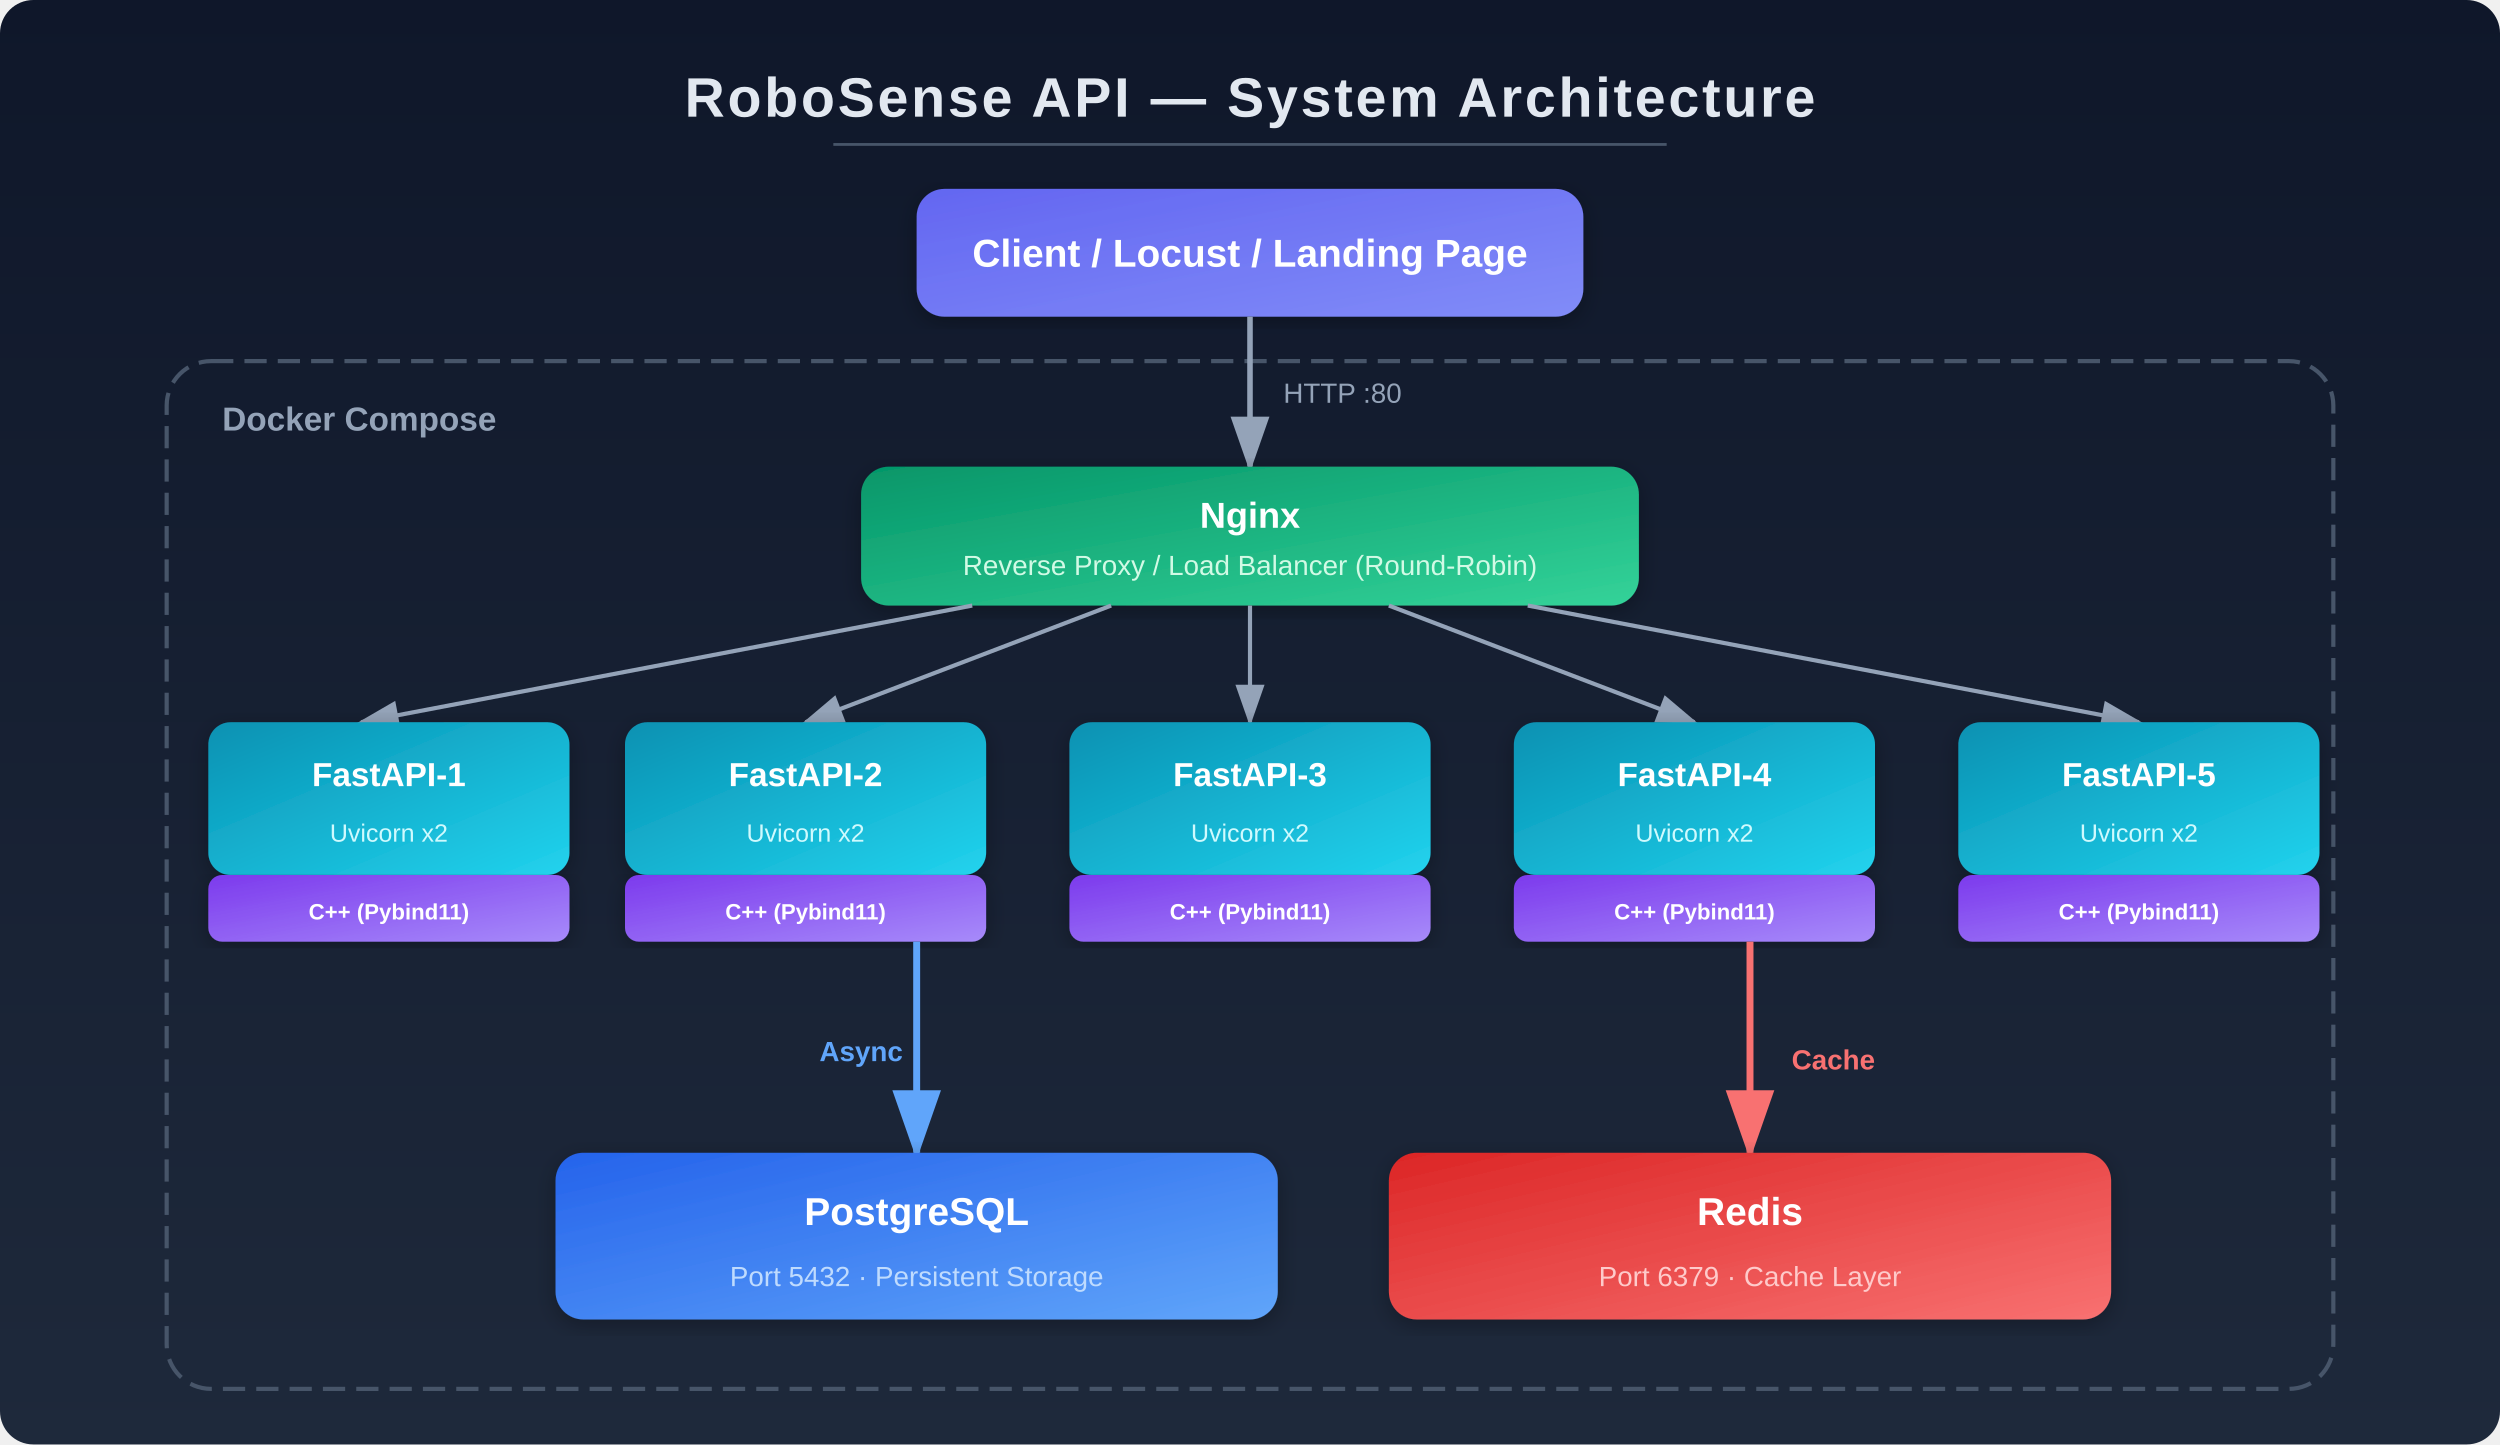
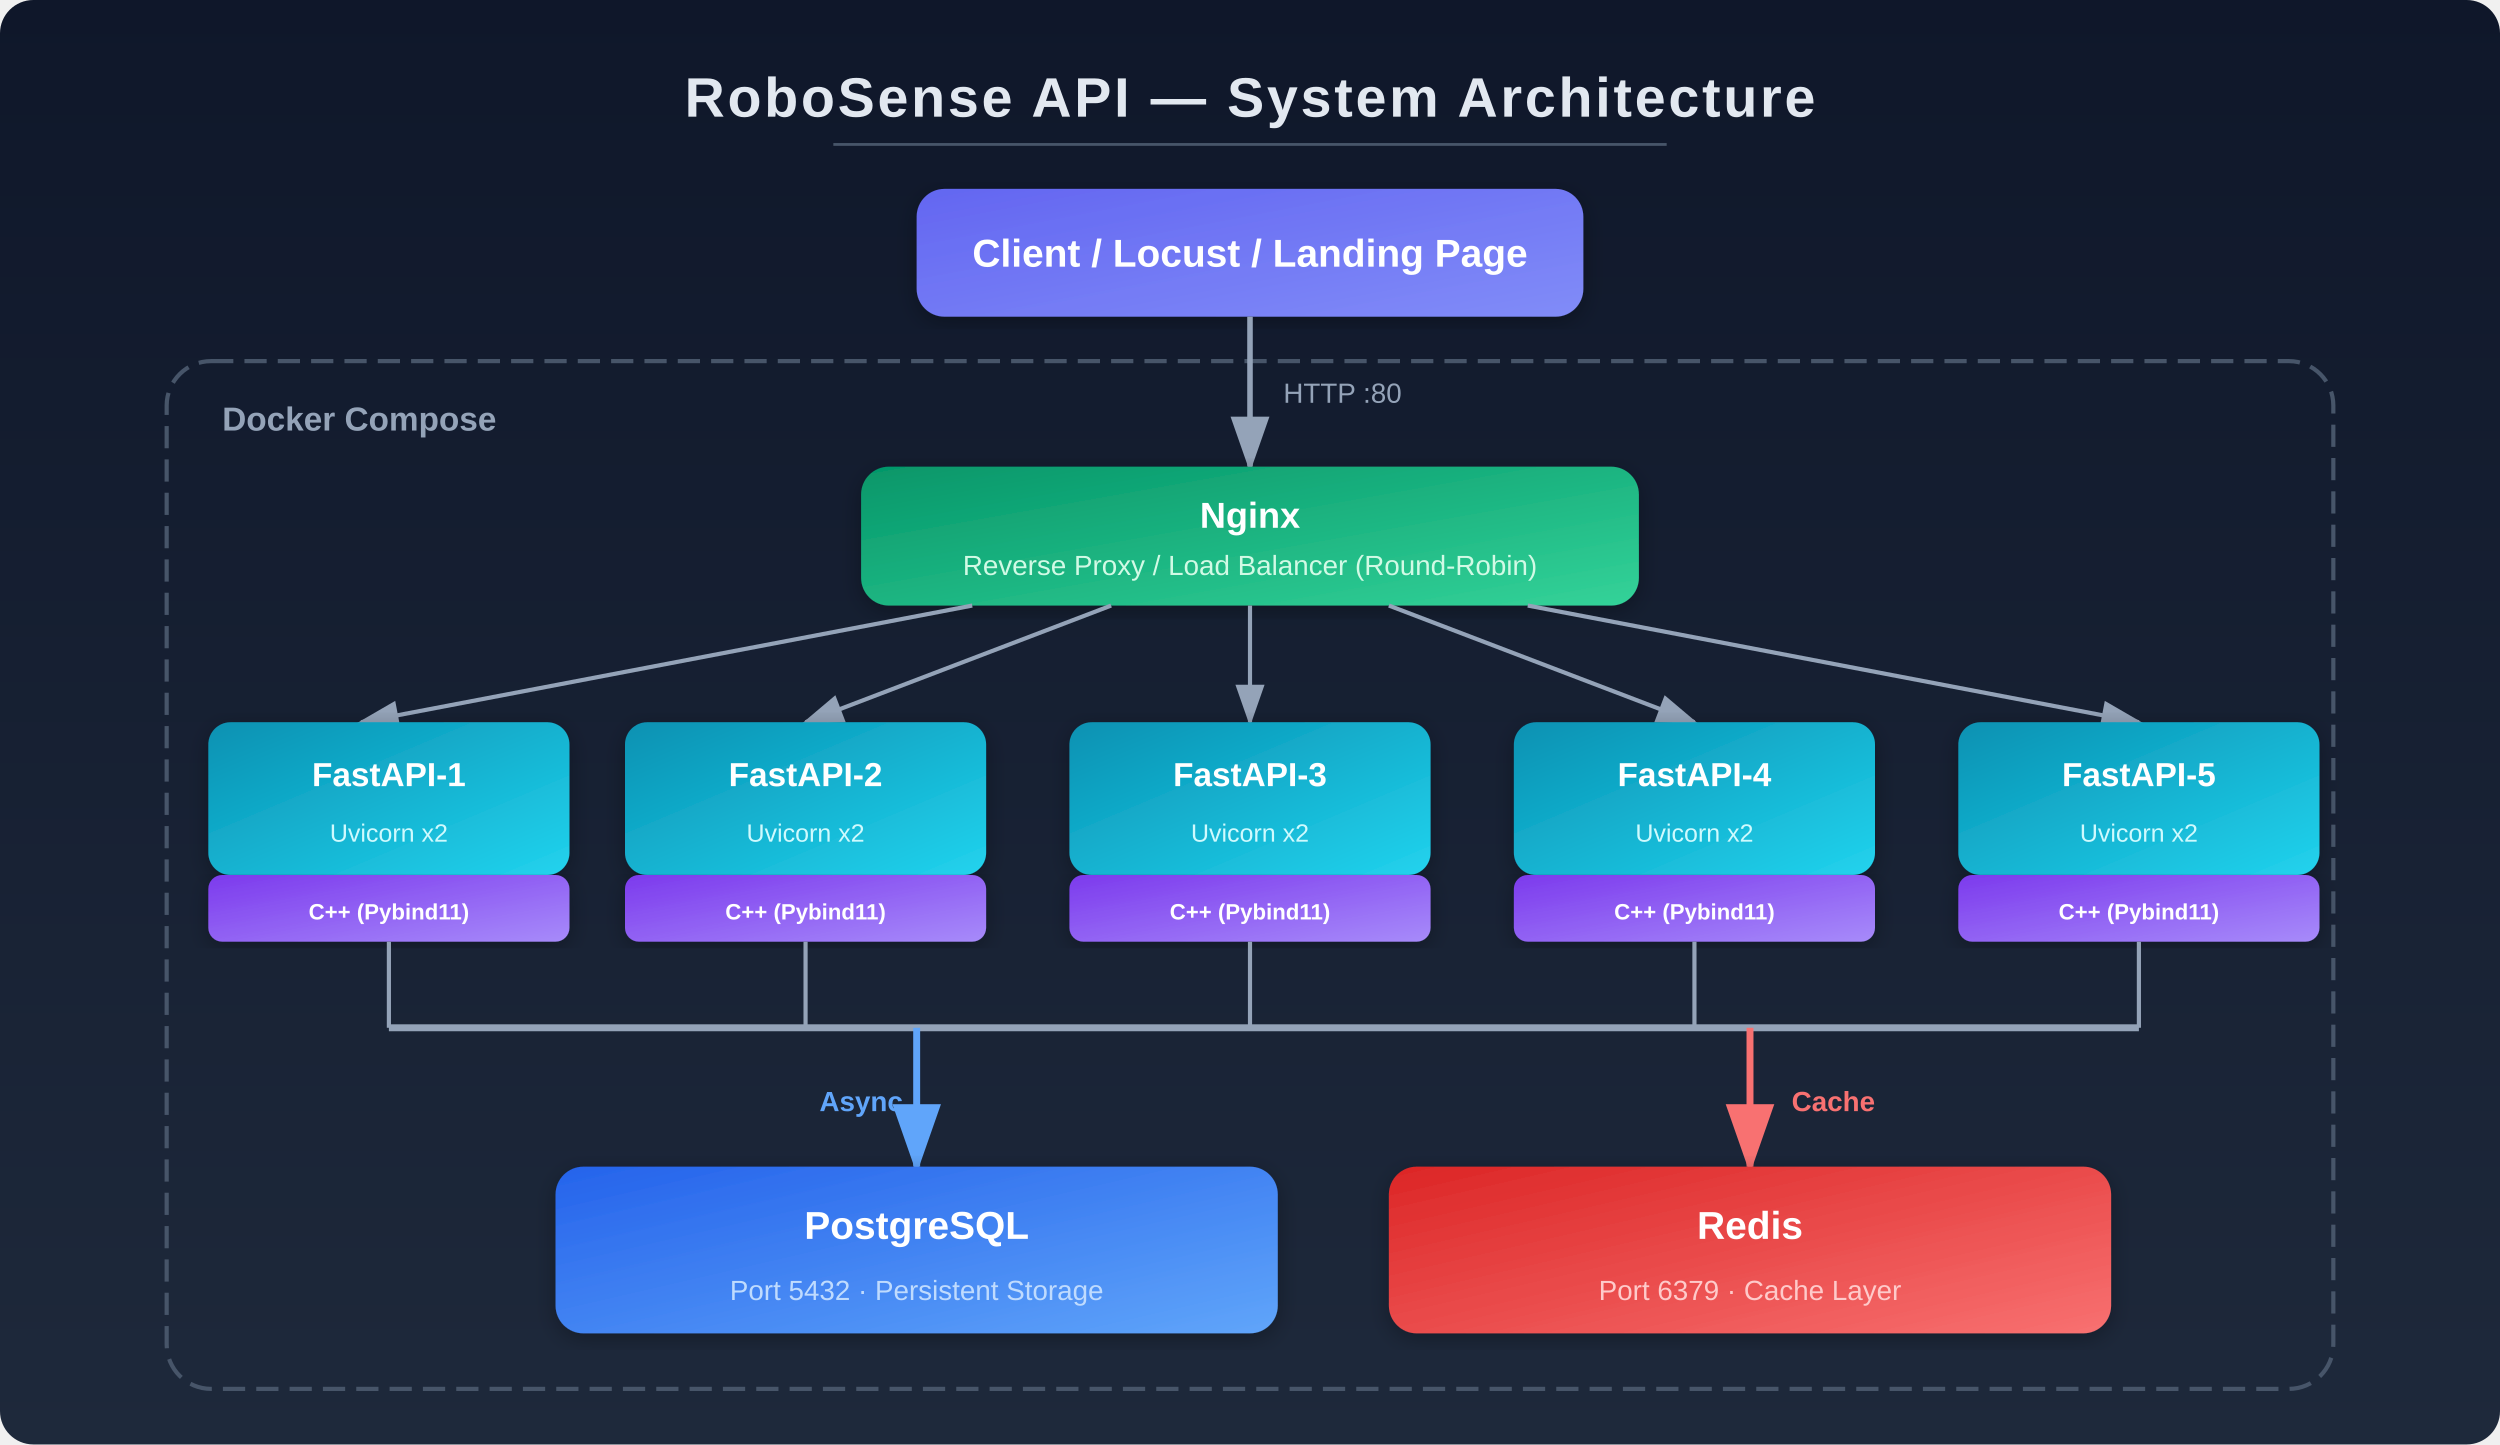
<svg xmlns="http://www.w3.org/2000/svg" viewBox="0 0 900 520" font-family="'Segoe UI', Arial, sans-serif">
  <defs>
    <linearGradient id="bg" x1="0" y1="0" x2="0" y2="1">
      <stop offset="0%" stop-color="#0f172a" />
      <stop offset="100%" stop-color="#1e293b" />
    </linearGradient>
    <linearGradient id="clientGrad" x1="0" y1="0" x2="1" y2="1">
      <stop offset="0%" stop-color="#6366f1" />
      <stop offset="100%" stop-color="#818cf8" />
    </linearGradient>
    <linearGradient id="nginxGrad" x1="0" y1="0" x2="1" y2="1">
      <stop offset="0%" stop-color="#059669" />
      <stop offset="100%" stop-color="#34d399" />
    </linearGradient>
    <linearGradient id="fastapiGrad" x1="0" y1="0" x2="1" y2="1">
      <stop offset="0%" stop-color="#0891b2" />
      <stop offset="100%" stop-color="#22d3ee" />
    </linearGradient>
    <linearGradient id="pgGrad" x1="0" y1="0" x2="1" y2="1">
      <stop offset="0%" stop-color="#2563eb" />
      <stop offset="100%" stop-color="#60a5fa" />
    </linearGradient>
    <linearGradient id="redisGrad" x1="0" y1="0" x2="1" y2="1">
      <stop offset="0%" stop-color="#dc2626" />
      <stop offset="100%" stop-color="#f87171" />
    </linearGradient>
    <linearGradient id="cppGrad" x1="0" y1="0" x2="1" y2="1">
      <stop offset="0%" stop-color="#7c3aed" />
      <stop offset="100%" stop-color="#a78bfa" />
    </linearGradient>
    <filter id="shadow">
      <feDropShadow dx="0" dy="2" stdDeviation="4" flood-color="#000" flood-opacity="0.3" />
    </filter>
    <marker id="arrowhead" markerWidth="10" markerHeight="7" refX="9" refY="3.5" orient="auto">
      <polygon points="0 0, 10 3.5, 0 7" fill="#94a3b8" />
    </marker>
    <marker id="arrowBlue" markerWidth="10" markerHeight="7" refX="9" refY="3.5" orient="auto">
      <polygon points="0 0, 10 3.5, 0 7" fill="#60a5fa" />
    </marker>
    <marker id="arrowRed" markerWidth="10" markerHeight="7" refX="9" refY="3.5" orient="auto">
      <polygon points="0 0, 10 3.5, 0 7" fill="#f87171" />
    </marker>
  </defs>
  <rect width="900" height="520" fill="url(#bg)" rx="12" />
  <text x="450" y="42" text-anchor="middle" fill="#e2e8f0" font-size="20" font-weight="700" letter-spacing="1">RoboSense API — System Architecture</text>
  <line x1="300" y1="52" x2="600" y2="52" stroke="#475569" stroke-width="1" />
  <rect x="60" y="130" width="780" height="370" rx="16" fill="none" stroke="#475569" stroke-width="1.5" stroke-dasharray="8 4" />
  <text x="80" y="155" fill="#94a3b8" font-size="12" font-weight="600">Docker Compose</text>
  <rect x="330" y="68" width="240" height="46" rx="10" fill="url(#clientGrad)" filter="url(#shadow)" />
  <text x="450" y="96" text-anchor="middle" fill="#fff" font-size="14" font-weight="600">Client / Locust / Landing Page</text>
  <line x1="450" y1="114" x2="450" y2="168" stroke="#94a3b8" stroke-width="2" marker-end="url(#arrowhead)" />
  <text x="462" y="145" fill="#94a3b8" font-size="10">HTTP :80</text>
  <rect x="310" y="168" width="280" height="50" rx="10" fill="url(#nginxGrad)" filter="url(#shadow)" />
  <text x="450" y="190" text-anchor="middle" fill="#fff" font-size="13" font-weight="700">Nginx</text>
  <text x="450" y="207" text-anchor="middle" fill="#d1fae5" font-size="10">Reverse Proxy / Load Balancer (Round-Robin)</text>
  <line x1="350" y1="218" x2="130" y2="260" stroke="#94a3b8" stroke-width="1.5" marker-end="url(#arrowhead)" />
  <line x1="400" y1="218" x2="290" y2="260" stroke="#94a3b8" stroke-width="1.5" marker-end="url(#arrowhead)" />
  <line x1="450" y1="218" x2="450" y2="260" stroke="#94a3b8" stroke-width="1.5" marker-end="url(#arrowhead)" />
  <line x1="500" y1="218" x2="610" y2="260" stroke="#94a3b8" stroke-width="1.5" marker-end="url(#arrowhead)" />
  <line x1="550" y1="218" x2="770" y2="260" stroke="#94a3b8" stroke-width="1.5" marker-end="url(#arrowhead)" />
  <rect x="75" y="260" width="130" height="55" rx="8" fill="url(#fastapiGrad)" filter="url(#shadow)" />
  <text x="140" y="283" text-anchor="middle" fill="#fff" font-size="12" font-weight="600">FastAPI-1</text>
  <text x="140" y="303" text-anchor="middle" fill="#cffafe" font-size="9">Uvicorn x2</text>
  <rect x="225" y="260" width="130" height="55" rx="8" fill="url(#fastapiGrad)" filter="url(#shadow)" />
  <text x="290" y="283" text-anchor="middle" fill="#fff" font-size="12" font-weight="600">FastAPI-2</text>
  <text x="290" y="303" text-anchor="middle" fill="#cffafe" font-size="9">Uvicorn x2</text>
  <rect x="385" y="260" width="130" height="55" rx="8" fill="url(#fastapiGrad)" filter="url(#shadow)" />
  <text x="450" y="283" text-anchor="middle" fill="#fff" font-size="12" font-weight="600">FastAPI-3</text>
  <text x="450" y="303" text-anchor="middle" fill="#cffafe" font-size="9">Uvicorn x2</text>
  <rect x="545" y="260" width="130" height="55" rx="8" fill="url(#fastapiGrad)" filter="url(#shadow)" />
  <text x="610" y="283" text-anchor="middle" fill="#fff" font-size="12" font-weight="600">FastAPI-4</text>
  <text x="610" y="303" text-anchor="middle" fill="#cffafe" font-size="9">Uvicorn x2</text>
  <rect x="705" y="260" width="130" height="55" rx="8" fill="url(#fastapiGrad)" filter="url(#shadow)" />
  <text x="770" y="283" text-anchor="middle" fill="#fff" font-size="12" font-weight="600">FastAPI-5</text>
  <text x="770" y="303" text-anchor="middle" fill="#cffafe" font-size="9">Uvicorn x2</text>
  <rect x="75" y="315" width="130" height="24" rx="5" fill="url(#cppGrad)" filter="url(#shadow)" />
  <text x="140" y="331" text-anchor="middle" fill="#fff" font-size="8" font-weight="600">C++ (Pybind11)</text>
  <rect x="225" y="315" width="130" height="24" rx="5" fill="url(#cppGrad)" filter="url(#shadow)" />
  <text x="290" y="331" text-anchor="middle" fill="#fff" font-size="8" font-weight="600">C++ (Pybind11)</text>
  <rect x="385" y="315" width="130" height="24" rx="5" fill="url(#cppGrad)" filter="url(#shadow)" />
  <text x="450" y="331" text-anchor="middle" fill="#fff" font-size="8" font-weight="600">C++ (Pybind11)</text>
  <rect x="545" y="315" width="130" height="24" rx="5" fill="url(#cppGrad)" filter="url(#shadow)" />
  <text x="610" y="331" text-anchor="middle" fill="#fff" font-size="8" font-weight="600">C++ (Pybind11)</text>
  <rect x="705" y="315" width="130" height="24" rx="5" fill="url(#cppGrad)" filter="url(#shadow)" />
  <text x="770" y="331" text-anchor="middle" fill="#fff" font-size="8" font-weight="600">C++ (Pybind11)</text>
-   <line x1="330" y1="339" x2="330" y2="415" stroke="#60a5fa" stroke-width="2.5" marker-end="url(#arrowBlue)" />
-   <text x="295" y="382" fill="#60a5fa" font-size="10" font-weight="600">Async</text>
-   <line x1="630" y1="339" x2="630" y2="415" stroke="#f87171" stroke-width="2.5" marker-end="url(#arrowRed)" />
-   <text x="645" y="385" fill="#f87171" font-size="10" font-weight="600">Cache</text>
-   <rect x="200" y="415" width="260" height="60" rx="10" fill="url(#pgGrad)" filter="url(#shadow)" />
-   <text x="330" y="441" text-anchor="middle" fill="#fff" font-size="14" font-weight="700">PostgreSQL</text>
-   <text x="330" y="463" text-anchor="middle" fill="#bfdbfe" font-size="10">Port 5432 · Persistent Storage</text>
-   <rect x="500" y="415" width="260" height="60" rx="10" fill="url(#redisGrad)" filter="url(#shadow)" />
-   <text x="630" y="441" text-anchor="middle" fill="#fff" font-size="14" font-weight="700">Redis</text>
-   <text x="630" y="463" text-anchor="middle" fill="#fecaca" font-size="10">Port 6379 · Cache Layer</text>
+   <line x1="140" y1="339" x2="140" y2="370" stroke="#94a3b8" stroke-width="1.5" />
+   <line x1="290" y1="339" x2="290" y2="370" stroke="#94a3b8" stroke-width="1.5" />
+   <line x1="450" y1="339" x2="450" y2="370" stroke="#94a3b8" stroke-width="1.5" />
+   <line x1="610" y1="339" x2="610" y2="370" stroke="#94a3b8" stroke-width="1.5" />
+   <line x1="770" y1="339" x2="770" y2="370" stroke="#94a3b8" stroke-width="1.5" />
+   <line x1="140" y1="370" x2="770" y2="370" stroke="#94a3b8" stroke-width="2.5" />
+   <line x1="330" y1="370" x2="330" y2="420" stroke="#60a5fa" stroke-width="2.5" marker-end="url(#arrowBlue)" />
+   <text x="295" y="400" fill="#60a5fa" font-size="10" font-weight="600">Async</text>
+   <line x1="630" y1="370" x2="630" y2="420" stroke="#f87171" stroke-width="2.5" marker-end="url(#arrowRed)" />
+   <text x="645" y="400" fill="#f87171" font-size="10" font-weight="600">Cache</text>
+   <rect x="200" y="420" width="260" height="60" rx="10" fill="url(#pgGrad)" filter="url(#shadow)" />
+   <text x="330" y="446" text-anchor="middle" fill="#fff" font-size="14" font-weight="700">PostgreSQL</text>
+   <text x="330" y="468" text-anchor="middle" fill="#bfdbfe" font-size="10">Port 5432 · Persistent Storage</text>
+   <rect x="500" y="420" width="260" height="60" rx="10" fill="url(#redisGrad)" filter="url(#shadow)" />
+   <text x="630" y="446" text-anchor="middle" fill="#fff" font-size="14" font-weight="700">Redis</text>
+   <text x="630" y="468" text-anchor="middle" fill="#fecaca" font-size="10">Port 6379 · Cache Layer</text>
</svg>
